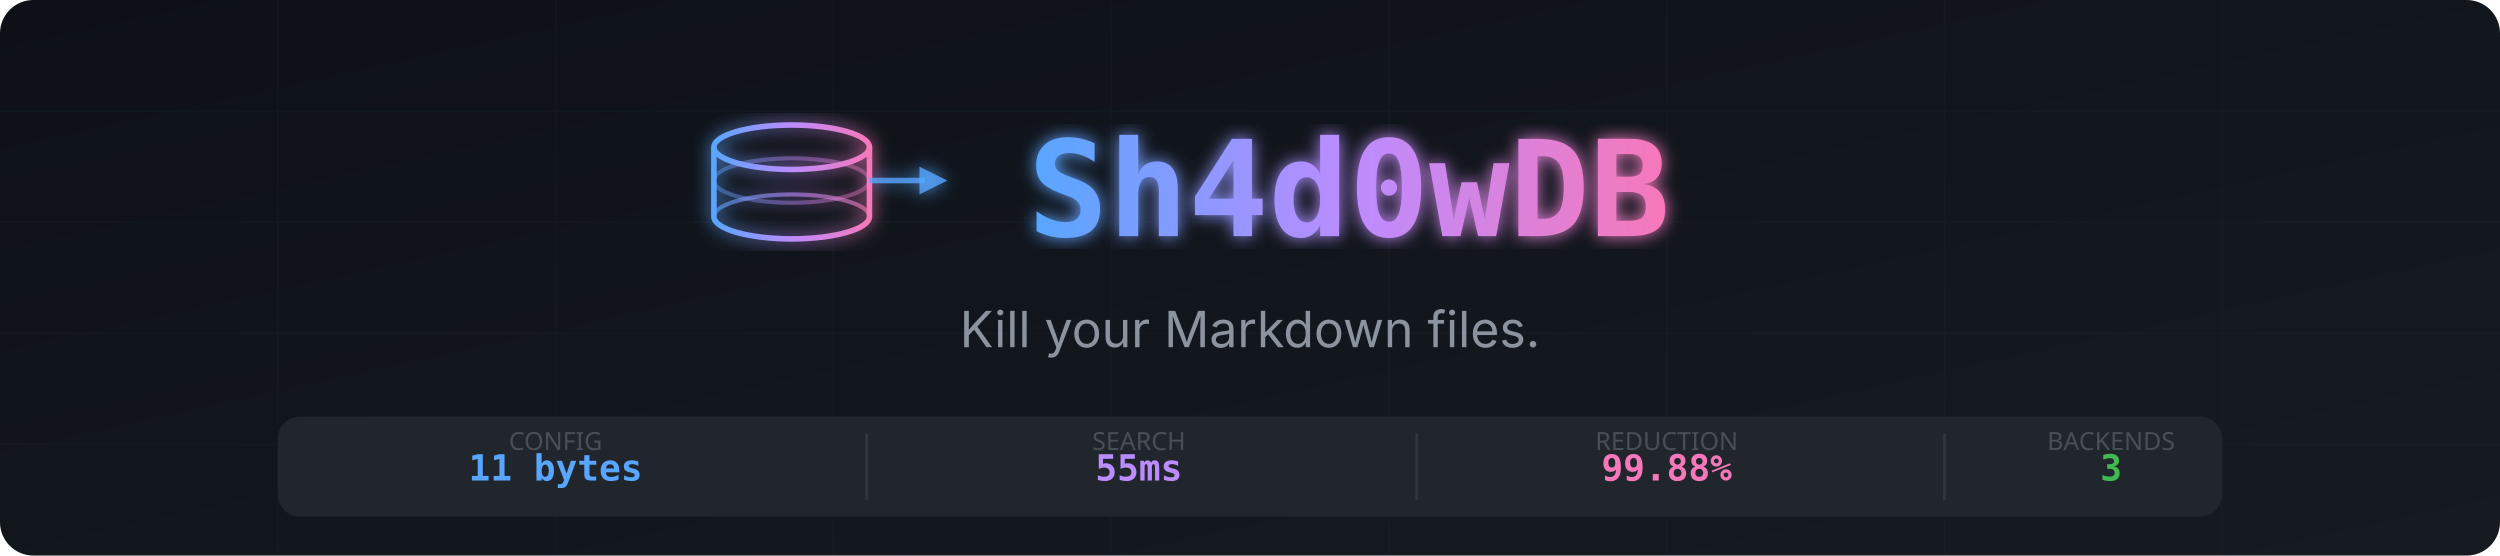
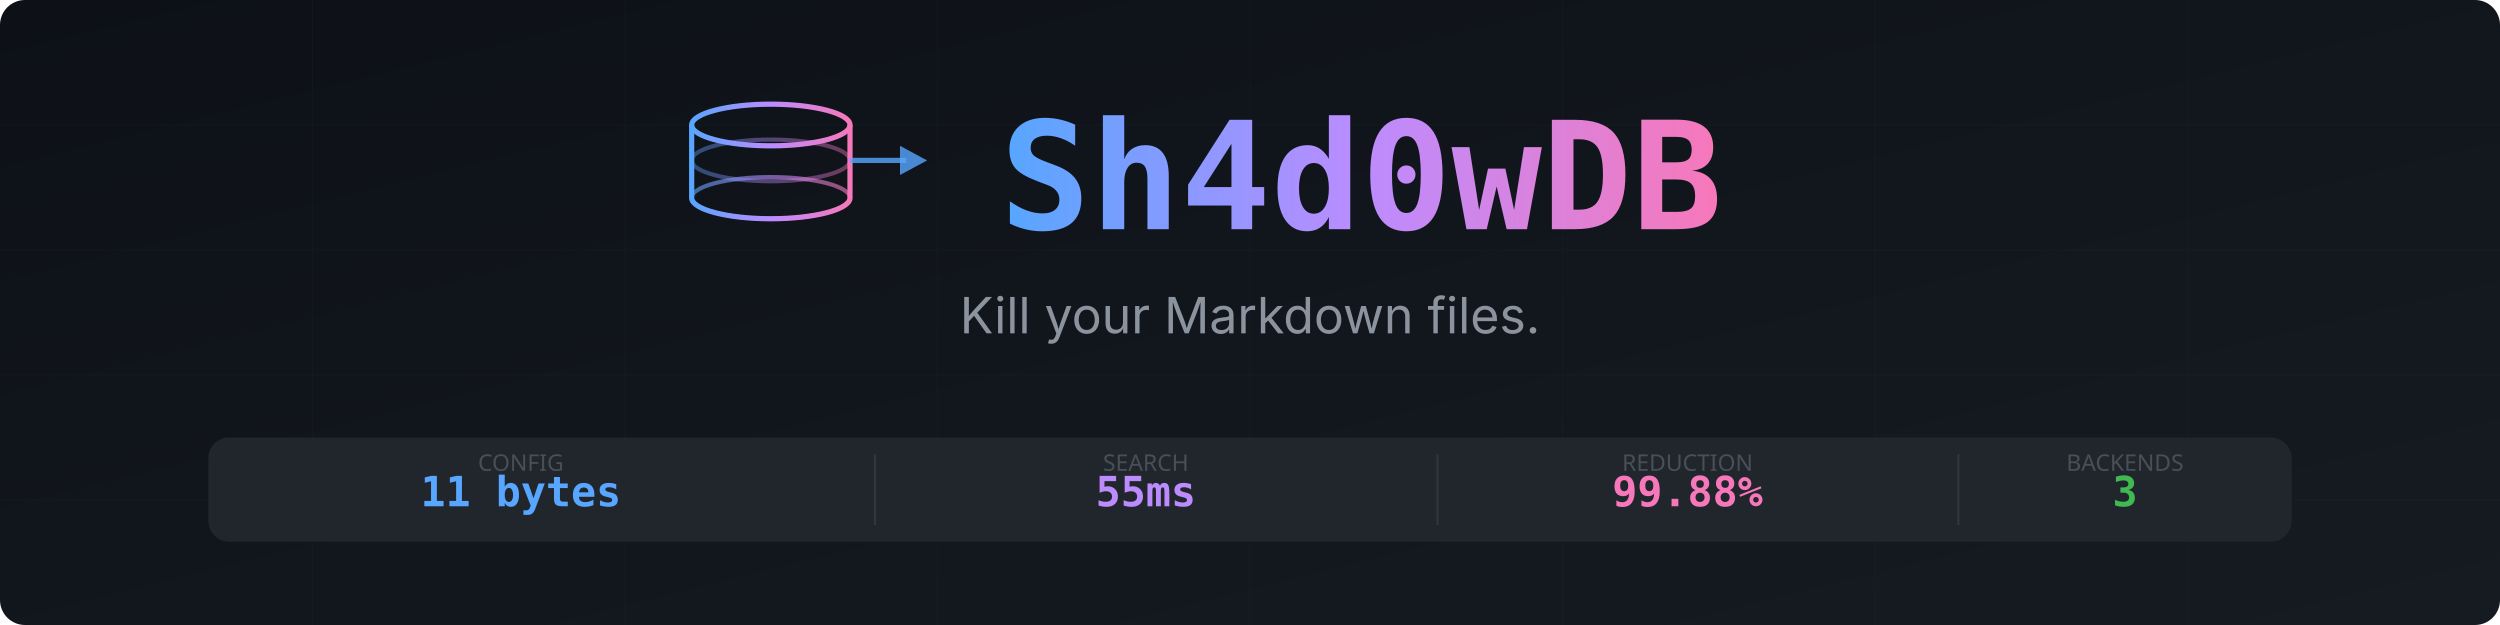
- <svg xmlns="http://www.w3.org/2000/svg" width="900" height="200" viewBox="0 0 900 200">
+ <svg xmlns="http://www.w3.org/2000/svg" width="1200" height="300" viewBox="0 0 1200 300">
  <defs>
    <linearGradient id="bg" x1="0%" y1="0%" x2="100%" y2="100%">
      <stop offset="0%" style="stop-color:#0d1117;stop-opacity:1" />
      <stop offset="100%" style="stop-color:#161b22;stop-opacity:1" />
    </linearGradient>
    <linearGradient id="accent" x1="0%" y1="0%" x2="100%" y2="0%">
      <stop offset="0%" style="stop-color:#58a6ff" />
      <stop offset="50%" style="stop-color:#bc8cff" />
      <stop offset="100%" style="stop-color:#f778ba" />
    </linearGradient>
-     <filter id="glow">
-       <feGaussianBlur stdDeviation="3" result="coloredBlur" />
-       <feMerge>
-         <feMergeNode in="coloredBlur" />
-         <feMergeNode in="SourceGraphic" />
-       </feMerge>
-     </filter>
  </defs>
-   <rect width="900" height="200" rx="12" fill="url(#bg)" />
+   <rect width="1200" height="300" rx="12" fill="url(#bg)" />
  <g opacity="0.03" stroke="#58a6ff" stroke-width="0.5">
-     <line x1="0" y1="40" x2="900" y2="40" />
-     <line x1="0" y1="80" x2="900" y2="80" />
-     <line x1="0" y1="120" x2="900" y2="120" />
-     <line x1="0" y1="160" x2="900" y2="160" />
-     <line x1="100" y1="0" x2="100" y2="200" />
-     <line x1="200" y1="0" x2="200" y2="200" />
-     <line x1="300" y1="0" x2="300" y2="200" />
-     <line x1="400" y1="0" x2="400" y2="200" />
-     <line x1="500" y1="0" x2="500" y2="200" />
-     <line x1="600" y1="0" x2="600" y2="200" />
-     <line x1="700" y1="0" x2="700" y2="200" />
-     <line x1="800" y1="0" x2="800" y2="200" />
+     <line x1="0" y1="60" x2="1200" y2="60" />
+     <line x1="0" y1="120" x2="1200" y2="120" />
+     <line x1="0" y1="180" x2="1200" y2="180" />
+     <line x1="0" y1="240" x2="1200" y2="240" />
+     <line x1="150" y1="0" x2="150" y2="300" />
+     <line x1="300" y1="0" x2="300" y2="300" />
+     <line x1="450" y1="0" x2="450" y2="300" />
+     <line x1="600" y1="0" x2="600" y2="300" />
+     <line x1="750" y1="0" x2="750" y2="300" />
+     <line x1="900" y1="0" x2="900" y2="300" />
+     <line x1="1050" y1="0" x2="1050" y2="300" />
  </g>
-   <g transform="translate(255, 45)" filter="url(#glow)">
-     <ellipse cx="30" cy="8" rx="28" ry="8" fill="none" stroke="url(#accent)" stroke-width="2" />
-     <path d="M2,8 v25 a28,8 0 0,0 56,0 v-25" fill="none" stroke="url(#accent)" stroke-width="2" />
-     <ellipse cx="30" cy="33" rx="28" ry="8" fill="none" stroke="url(#accent)" stroke-width="1.5" opacity="0.6" />
-     <ellipse cx="30" cy="20" rx="28" ry="8" fill="none" stroke="url(#accent)" stroke-width="1.5" opacity="0.4" />
-     <line x1="58" y1="20" x2="78" y2="20" stroke="#58a6ff" stroke-width="2" opacity="0.8" />
-     <polygon points="76,15 86,20 76,25" fill="#58a6ff" opacity="0.8" />
+   <g transform="translate(330, 50)">
+     <ellipse cx="40" cy="10" rx="38" ry="10" fill="none" stroke="url(#accent)" stroke-width="2.5" />
+     <path d="M2,10 v35 a38,10 0 0,0 76,0 v-35" fill="none" stroke="url(#accent)" stroke-width="2.5" />
+     <ellipse cx="40" cy="45" rx="38" ry="10" fill="none" stroke="url(#accent)" stroke-width="2" opacity="0.6" />
+     <ellipse cx="40" cy="27" rx="38" ry="10" fill="none" stroke="url(#accent)" stroke-width="2" opacity="0.4" />
+     <line x1="78" y1="27" x2="105" y2="27" stroke="#58a6ff" stroke-width="2.5" opacity="0.8" />
+     <polygon points="102,20 115,27 102,34" fill="#58a6ff" opacity="0.8" />
  </g>
-   <text x="370" y="85" font-family="'SF Mono', 'Fira Code', 'Cascadia Code', monospace" font-size="48" font-weight="700" fill="url(#accent)" filter="url(#glow)">Sh4d0wDB</text>
-   <text x="450" y="125" font-family="-apple-system, BlinkMacSystemFont, 'Segoe UI', sans-serif" font-size="18" fill="#8b949e" text-anchor="middle">Kill your Markdown files.</text>
-   <g transform="translate(0, 150)">
-     <rect x="100" y="0" width="700" height="36" rx="8" fill="#21262d" />
-     <text x="200" y="23" font-family="'SF Mono', monospace" font-size="13" fill="#58a6ff" text-anchor="middle" font-weight="600">11 bytes</text>
-     <text x="200" y="12" font-family="sans-serif" font-size="9" fill="#484f58" text-anchor="middle">CONFIG</text>
-     <line x1="312" y1="6" x2="312" y2="30" stroke="#30363d" stroke-width="1" />
-     <text x="410" y="23" font-family="'SF Mono', monospace" font-size="13" fill="#bc8cff" text-anchor="middle" font-weight="600">55ms</text>
-     <text x="410" y="12" font-family="sans-serif" font-size="9" fill="#484f58" text-anchor="middle">SEARCH</text>
-     <line x1="510" y1="6" x2="510" y2="30" stroke="#30363d" stroke-width="1" />
-     <text x="600" y="23" font-family="'SF Mono', monospace" font-size="13" fill="#f778ba" text-anchor="middle" font-weight="600">99.88%</text>
-     <text x="600" y="12" font-family="sans-serif" font-size="9" fill="#484f58" text-anchor="middle">REDUCTION</text>
-     <line x1="700" y1="6" x2="700" y2="30" stroke="#30363d" stroke-width="1" />
-     <text x="760" y="23" font-family="'SF Mono', monospace" font-size="13" fill="#3fb950" text-anchor="middle" font-weight="600">3</text>
-     <text x="760" y="12" font-family="sans-serif" font-size="9" fill="#484f58" text-anchor="middle">BACKENDS</text>
+   <text x="480" y="110" font-family="'SF Mono', 'Fira Code', 'Cascadia Code', monospace" font-size="72" font-weight="700" fill="url(#accent)">Sh4d0wDB</text>
+   <text x="600" y="160" font-family="-apple-system, BlinkMacSystemFont, 'Segoe UI', sans-serif" font-size="24" fill="#8b949e" text-anchor="middle">Kill your Markdown files.</text>
+   <g transform="translate(0, 210)">
+     <rect x="100" y="0" width="1000" height="50" rx="10" fill="#21262d" />
+     <text x="250" y="33" font-family="'SF Mono', monospace" font-size="20" fill="#58a6ff" text-anchor="middle" font-weight="600">11 bytes</text>
+     <text x="250" y="16" font-family="sans-serif" font-size="11" fill="#484f58" text-anchor="middle">CONFIG</text>
+     <line x1="420" y1="8" x2="420" y2="42" stroke="#30363d" stroke-width="1" />
+     <text x="550" y="33" font-family="'SF Mono', monospace" font-size="20" fill="#bc8cff" text-anchor="middle" font-weight="600">55ms</text>
+     <text x="550" y="16" font-family="sans-serif" font-size="11" fill="#484f58" text-anchor="middle">SEARCH</text>
+     <line x1="690" y1="8" x2="690" y2="42" stroke="#30363d" stroke-width="1" />
+     <text x="810" y="33" font-family="'SF Mono', monospace" font-size="20" fill="#f778ba" text-anchor="middle" font-weight="600">99.88%</text>
+     <text x="810" y="16" font-family="sans-serif" font-size="11" fill="#484f58" text-anchor="middle">REDUCTION</text>
+     <line x1="940" y1="8" x2="940" y2="42" stroke="#30363d" stroke-width="1" />
+     <text x="1020" y="33" font-family="'SF Mono', monospace" font-size="20" fill="#3fb950" text-anchor="middle" font-weight="600">3</text>
+     <text x="1020" y="16" font-family="sans-serif" font-size="11" fill="#484f58" text-anchor="middle">BACKENDS</text>
  </g>
</svg>
